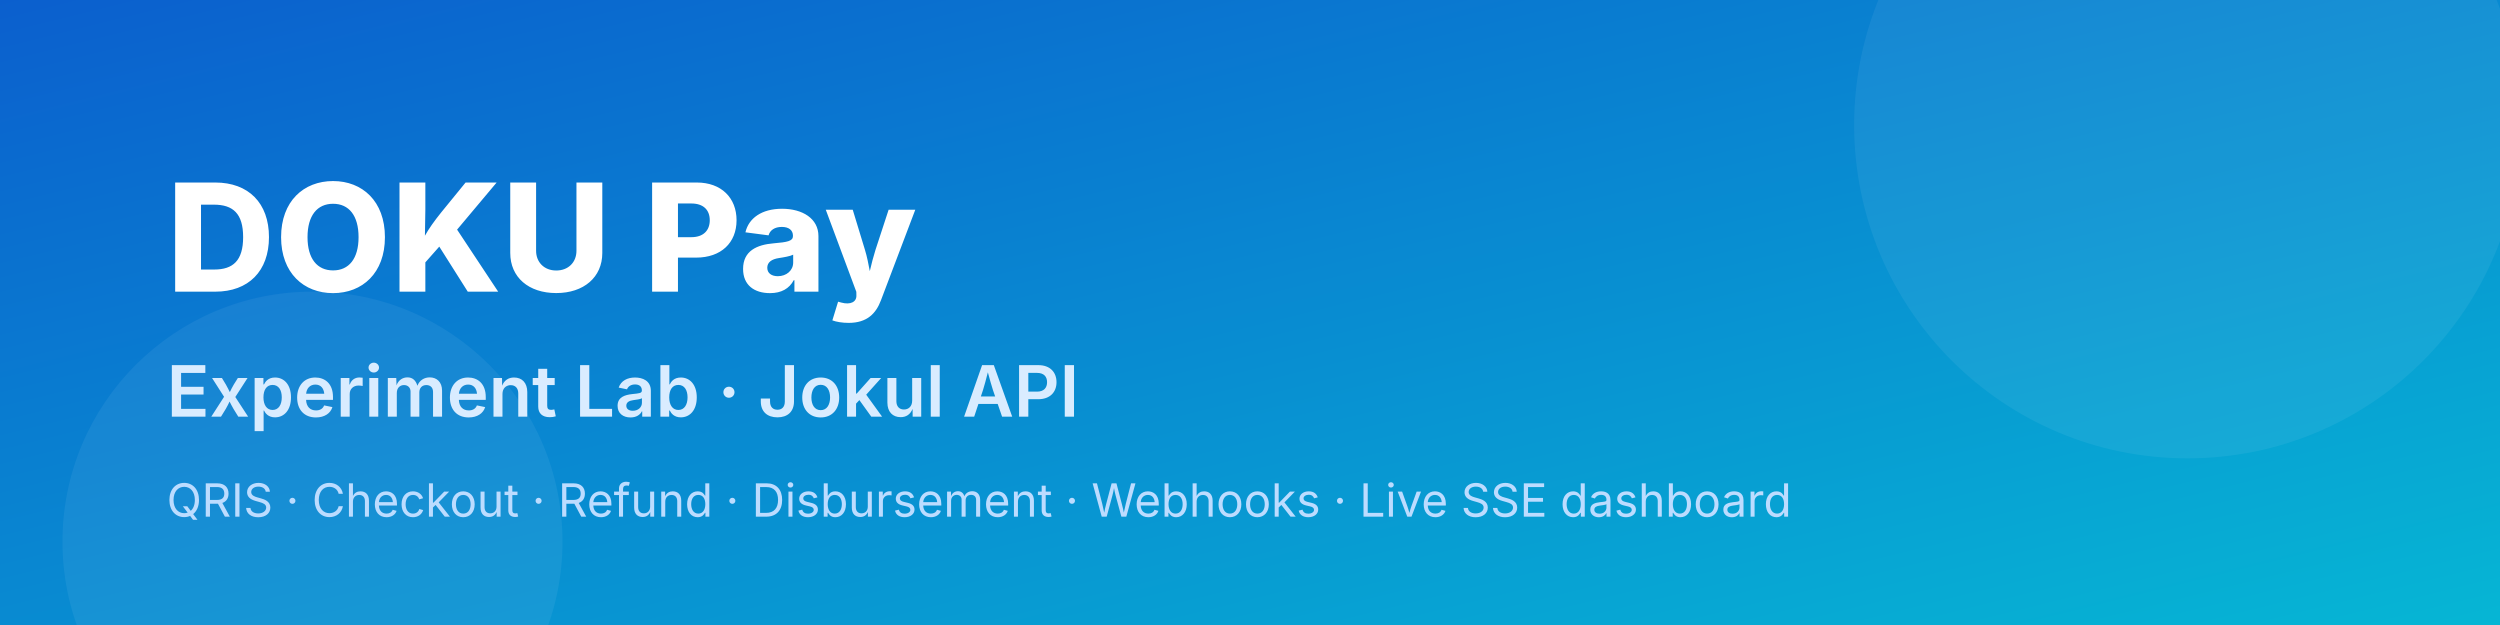
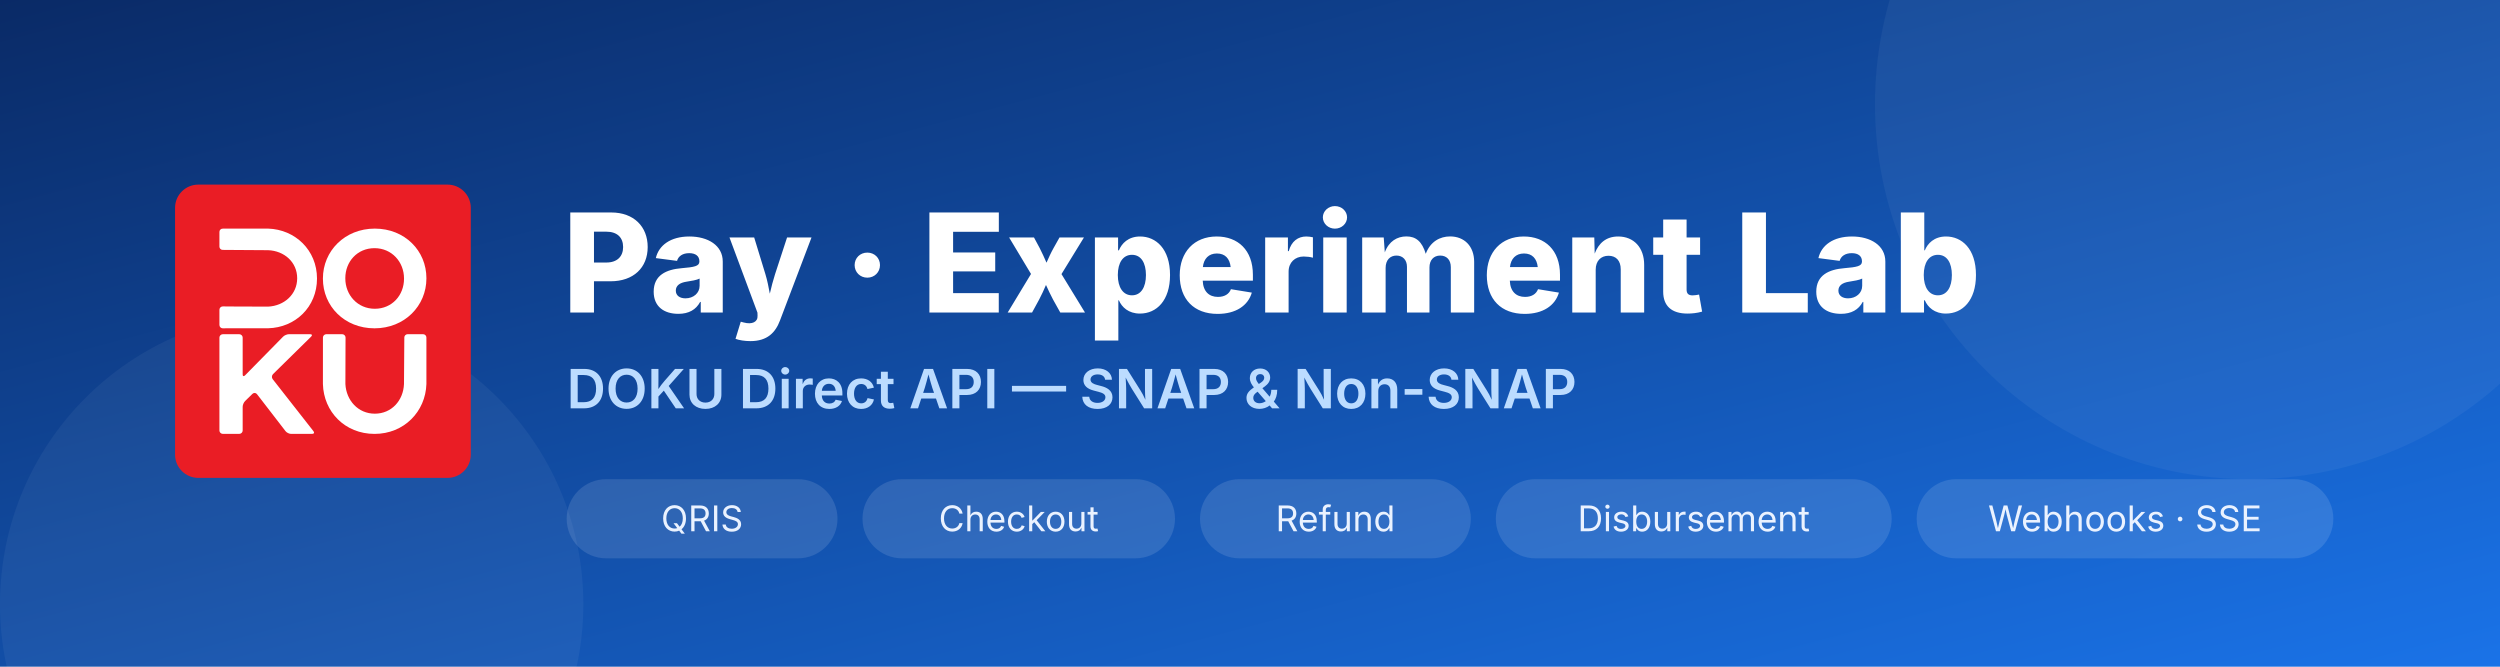
- <svg xmlns="http://www.w3.org/2000/svg" width="1200" height="300" viewBox="0 0 1200 300" role="img" aria-label="DOKU Pay Experiment Lab">
+ <svg xmlns="http://www.w3.org/2000/svg" width="1200" height="320" viewBox="0 0 1200 320" role="img" aria-label="DOKU Pay Experiment Lab">
  <defs>
    <linearGradient id="bg" x1="0" y1="0" x2="1" y2="1">
-       <stop offset="0" stop-color="#0b5fce" />
+       <stop offset="0" stop-color="#0a2a66" />
+       <stop offset="1" stop-color="#1a73e8" />
+     </linearGradient>
+     <linearGradient id="accent" x1="0" y1="0" x2="1" y2="0">
+       <stop offset="0" stop-color="#1a73e8" />
      <stop offset="1" stop-color="#06b6d4" />
    </linearGradient>
  </defs>
-   <rect width="1200" height="300" fill="url(#bg)" />
-   <circle cx="1050" cy="60" r="160" fill="#ffffff" opacity="0.06" />
-   <circle cx="150" cy="260" r="120" fill="#ffffff" opacity="0.06" />
-   <text x="80" y="140" font-family="Inter, Arial, sans-serif" font-size="72" font-weight="800" fill="#ffffff">DOKU Pay</text>
-   <text x="80" y="200" font-family="Inter, Arial, sans-serif" font-size="34" font-weight="600" fill="#d9ecff">Experiment Lab · Jokul API</text>
-   <text x="80" y="248" font-family="Inter, Arial, sans-serif" font-size="22" fill="#bcdcff">QRIS · Checkout · Refund · Disbursement · Webhooks · Live SSE dashboard</text>
+   <rect width="1200" height="320" fill="url(#bg)" />
+   <circle cx="1080" cy="50" r="180" fill="#ffffff" opacity="0.05" />
+   <circle cx="140" cy="290" r="140" fill="#ffffff" opacity="0.05" />
+   <g transform="translate(70, 74) scale(0.34)">
+     <path fill="#ea1d25" d="M458.729,424.349c0,17.958-14.756,32.672-32.79,32.672H74.047c-18.021,0-32.776-14.713-32.776-32.672V75.624c0-17.951,14.756-32.645,32.776-32.645h351.892c18.035,0,32.79,14.694,32.79,32.645v348.725Z" />
+     <path fill="#fff" d="M323.241,105.09c-42.403,0-73.242,31.685-73.242,70.382v.384c0,38.726,30.449,70.008,72.867,70.008s73.243-31.694,73.243-70.392v-.404c0-38.69-30.443-69.978-72.868-69.978ZM364.498,175.855c0,23.325-16.894,42.406-41.257,42.406-24.321,0-41.617-19.458-41.617-42.789v-.404c0-23.323,16.884-42.364,41.241-42.364,24.35,0,41.632,19.425,41.632,42.768v.384Z" />
+     <path fill="#fff" d="M103.889,258.865c0-2.59,2.252-4.72,4.996-4.72h22.831c2.744,0,4.99,2.13,4.99,4.72v52.12c0,2.582,1.527,3.149,3.401,1.252l53.718-54.632c1.873-1.906,5.646-3.461,8.397-3.461h29.65c2.735,0,3.437,1.533,1.527,3.411l-53.808,52.933c-1.901,1.86-2.118,5.09-.485,7.183l57.559,73.452c1.627,2.086.723,3.794-2.029,3.794h-29.424c-2.758,0-6.324-1.715-7.942-3.808l-40.355-52.309c-1.619-2.085-4.499-2.268-6.407-.405l-10.336,10.09c-1.893,1.877-3.466,5.52-3.466,8.119v33.609c0,2.585-2.246,4.704-4.99,4.704h-22.831c-2.744,0-4.996-2.12-4.996-4.704v-131.348Z" />
+     <path fill="#fff" d="M396.089,262.518v-3.777c0-2.522-2.131-4.596-4.744-4.596h-21.676c-2.609,0-4.746,2.074-4.746,4.596v3.777h-.026c-.111,15.418-.445,62.006-.445,62.006-.926,23.188-17.456,41.845-41.186,41.845-23.577,0-40.398-18.811-41.533-41.854l.193-62.039h.029v-3.603c0-2.599-2.186-4.729-4.863-4.729h-22.203c-2.675,0-4.862,2.13-4.862,4.729v3.603h0l-.027,62.039c1.008,39.084,31.056,70.402,72.88,70.402,41.657,0,71.994-31.487,73.231-70.402v-61.998h-.02Z" />
+     <path fill="#fff" d="M172.683,105.09h-63.828v.054h-.442c-2.491,0-4.525,2.044-4.525,4.56v20.866c0,2.502,2.034,4.56,4.525,4.56h.442v.013l63.828.425c22.716.891,40.989,16.807,40.989,39.667,0,22.704-18.43,38.908-40.989,39.998,0,0-44.089-.158-60.563-.22v-.056h-3.571c-2.57,0-4.66,2.12-4.66,4.711v21.476c0,2.606,2.09,4.719,4.66,4.719h3.571v-.069h60.563c38.283-.994,68.966-29.925,68.966-70.189,0-40.112-30.862-69.324-68.966-70.516Z" />
+   </g>
+   <text x="270" y="150" font-family="Inter, Arial, sans-serif" font-size="66" font-weight="800" fill="#ffffff">Pay · Experiment Lab</text>
+   <text x="272" y="196" font-family="Inter, Arial, sans-serif" font-size="26" font-weight="600" fill="#bcdcff">DOKU Direct API — SNAP &amp; Non-SNAP</text>
+   <g font-family="Inter, Arial, sans-serif" font-size="17" fill="#eaf2ff">
+     <rect x="272" y="230" width="130" height="38" rx="19" fill="#ffffff" opacity="0.12" />
+     <text x="337" y="255" text-anchor="middle">QRIS</text>
+     <rect x="414" y="230" width="150" height="38" rx="19" fill="#ffffff" opacity="0.12" />
+     <text x="489" y="255" text-anchor="middle">Checkout</text>
+     <rect x="576" y="230" width="130" height="38" rx="19" fill="#ffffff" opacity="0.12" />
+     <text x="641" y="255" text-anchor="middle">Refund</text>
+     <rect x="718" y="230" width="190" height="38" rx="19" fill="#ffffff" opacity="0.12" />
+     <text x="813" y="255" text-anchor="middle">Disbursement</text>
+     <rect x="920" y="230" width="200" height="38" rx="19" fill="#ffffff" opacity="0.12" />
+     <text x="1020" y="255" text-anchor="middle">Webhooks · SSE</text>
+   </g>
</svg>
